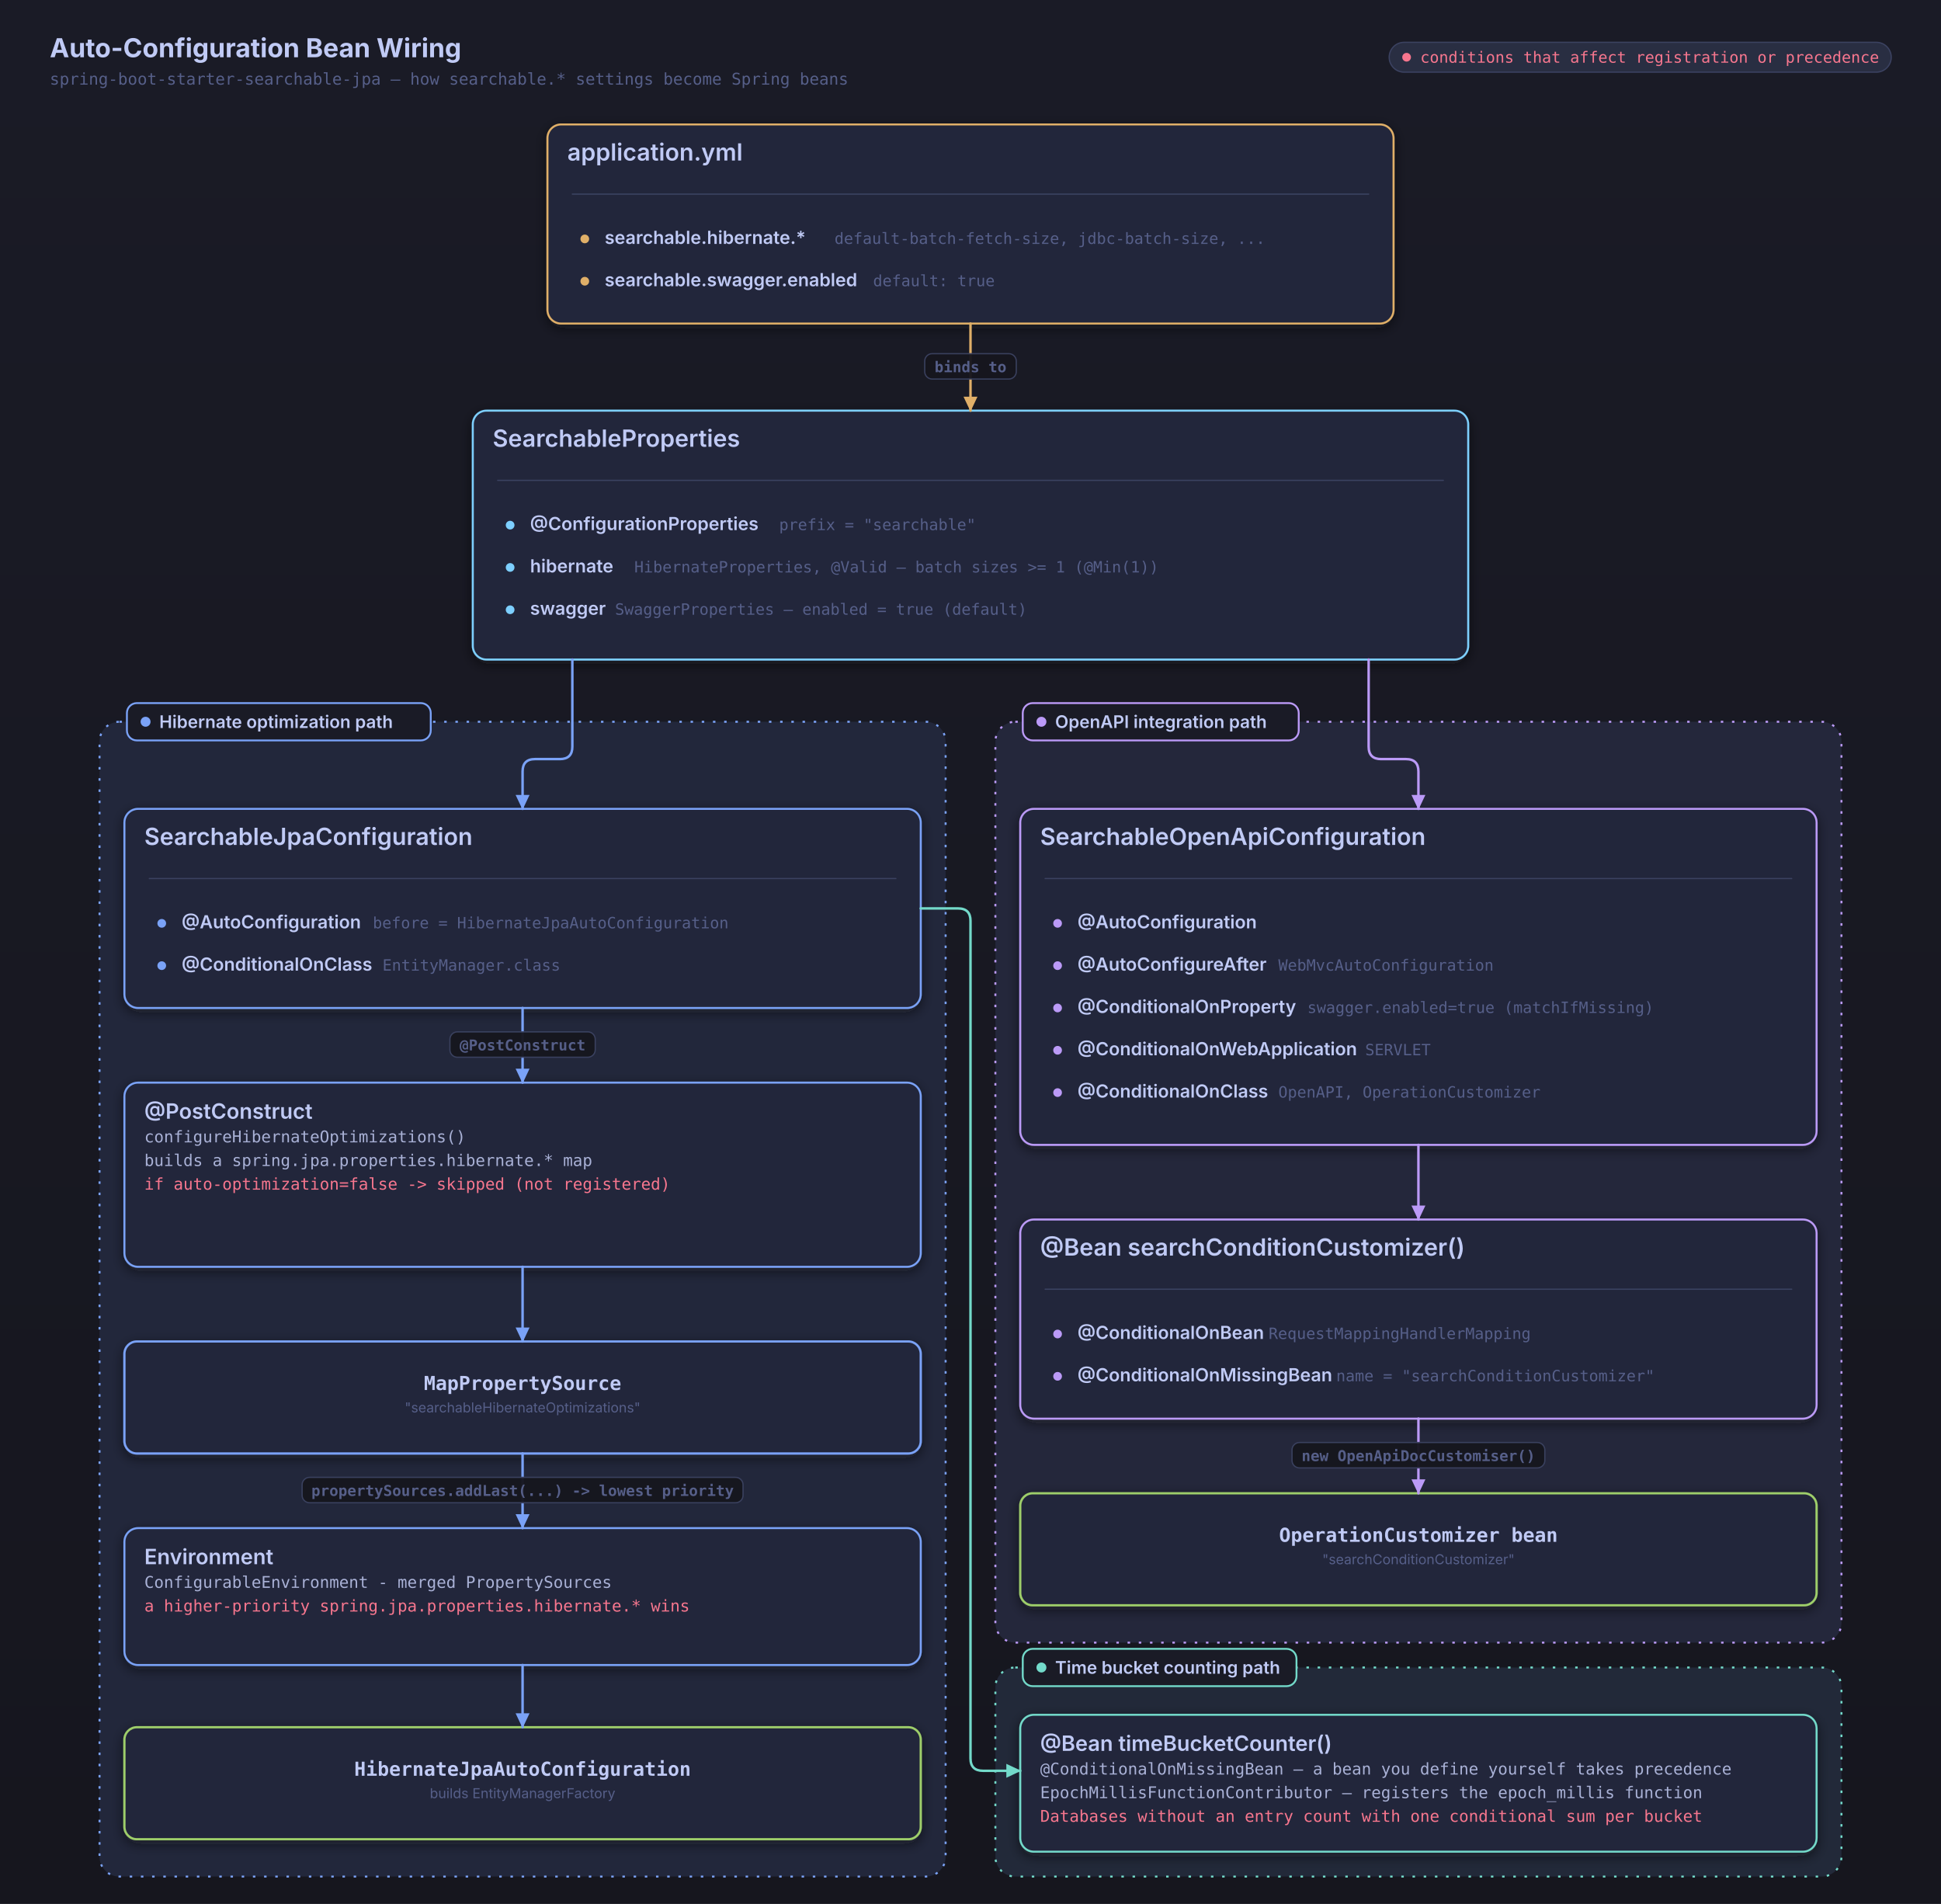
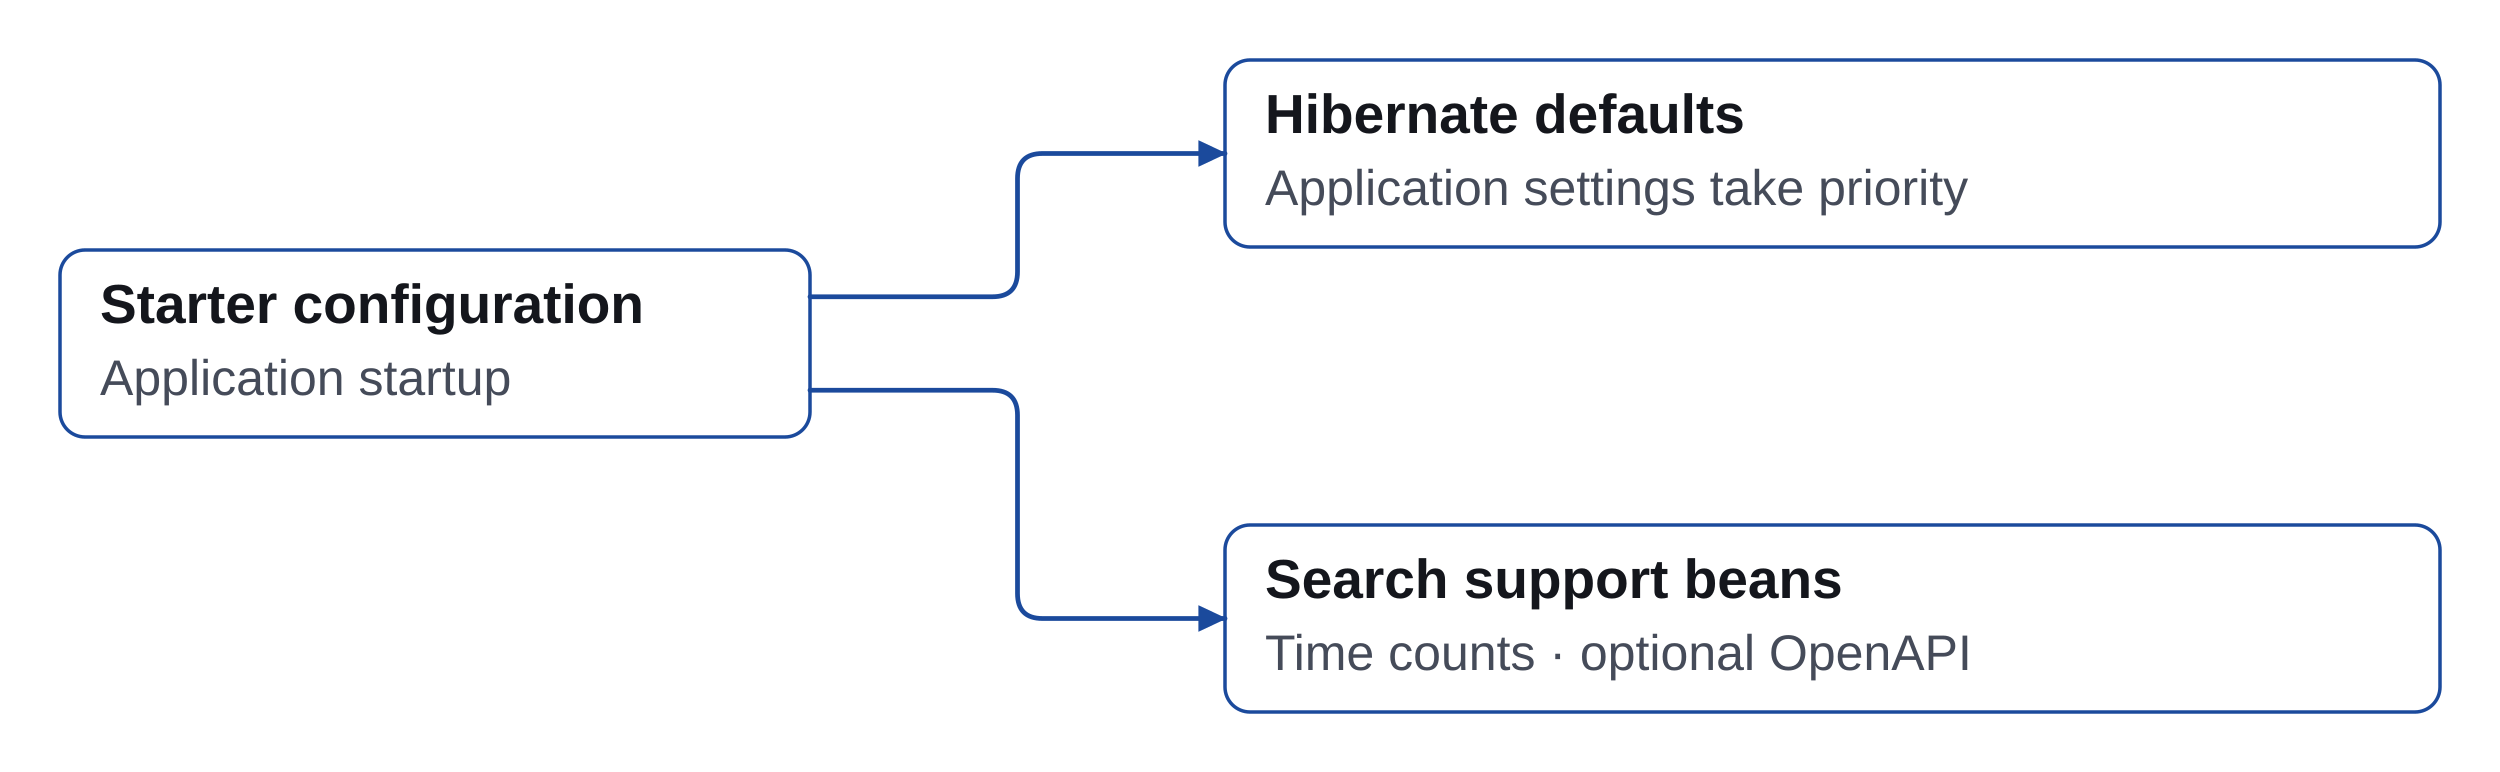
- <svg xmlns="http://www.w3.org/2000/svg" width="1560" height="1530" viewBox="0 0 1560 1530" font-family="'Inter','SF Pro Display',system-ui,-apple-system,'Segoe UI',Roboto,sans-serif">
+ <svg xmlns="http://www.w3.org/2000/svg" data-list-mode="plain" width="1000.0" height="308.8" viewBox="0 0 1000.0 308.8" font-family="Arial, 'Noto Sans KR', 'Apple SD Gothic Neo', sans-serif">
  <defs>
-     <filter id="soft" x="-30%" y="-30%" width="160%" height="160%">
-       <feDropShadow dx="0" dy="3" stdDeviation="5" flood-color="#0c0c14" flood-opacity="0.55" />
-     </filter>
    <linearGradient id="bgwash" x1="0" y1="0" x2="0" y2="1">
-       <stop offset="0" stop-color="#1a1b26" />
-       <stop offset="1" stop-color="#16161e" />
+       <stop offset="0" stop-color="#ffffff" />
+       <stop offset="1" stop-color="#ffffff" />
    </linearGradient>
-     <marker id="arr-blue" viewBox="0 0 10 10" refX="8.5" refY="5" markerWidth="7" markerHeight="7" orient="auto-start-reverse">
-       <path d="M0.5 1 L9 5 L0.5 9 z" fill="#7aa2f7" />
+     <marker id="arr-blue" viewBox="0 0 10 10" refX="8.5" refY="5" markerWidth="7" markerHeight="7" orient="auto">
+       <path d="M0.5 1 L9 5 L0.5 9 z" fill="#1b4a9c" />
    </marker>
-     <marker id="arr-green" viewBox="0 0 10 10" refX="8.5" refY="5" markerWidth="7" markerHeight="7" orient="auto-start-reverse">
-       <path d="M0.5 1 L9 5 L0.5 9 z" fill="#9ece6a" />
+     <marker id="arr-green" viewBox="0 0 10 10" refX="8.5" refY="5" markerWidth="7" markerHeight="7" orient="auto">
+       <path d="M0.5 1 L9 5 L0.5 9 z" fill="#3f7a2e" />
    </marker>
-     <marker id="arr-orange" viewBox="0 0 10 10" refX="8.5" refY="5" markerWidth="7" markerHeight="7" orient="auto-start-reverse">
-       <path d="M0.5 1 L9 5 L0.5 9 z" fill="#ff9e64" />
+     <marker id="arr-orange" viewBox="0 0 10 10" refX="8.5" refY="5" markerWidth="7" markerHeight="7" orient="auto">
+       <path d="M0.5 1 L9 5 L0.5 9 z" fill="#a8560c" />
    </marker>
-     <marker id="arr-purple" viewBox="0 0 10 10" refX="8.5" refY="5" markerWidth="7" markerHeight="7" orient="auto-start-reverse">
-       <path d="M0.5 1 L9 5 L0.5 9 z" fill="#bb9af7" />
+     <marker id="arr-purple" viewBox="0 0 10 10" refX="8.5" refY="5" markerWidth="7" markerHeight="7" orient="auto">
+       <path d="M0.5 1 L9 5 L0.5 9 z" fill="#5b46a8" />
    </marker>
-     <marker id="arr-cyan" viewBox="0 0 10 10" refX="8.5" refY="5" markerWidth="7" markerHeight="7" orient="auto-start-reverse">
-       <path d="M0.5 1 L9 5 L0.5 9 z" fill="#7dcfff" />
+     <marker id="arr-cyan" viewBox="0 0 10 10" refX="8.5" refY="5" markerWidth="7" markerHeight="7" orient="auto">
+       <path d="M0.5 1 L9 5 L0.5 9 z" fill="#0f6f96" />
    </marker>
-     <marker id="arr-teal" viewBox="0 0 10 10" refX="8.5" refY="5" markerWidth="7" markerHeight="7" orient="auto-start-reverse">
-       <path d="M0.5 1 L9 5 L0.5 9 z" fill="#73daca" />
+     <marker id="arr-teal" viewBox="0 0 10 10" refX="8.5" refY="5" markerWidth="7" markerHeight="7" orient="auto">
+       <path d="M0.5 1 L9 5 L0.5 9 z" fill="#0b6a5a" />
    </marker>
-     <marker id="arr-red" viewBox="0 0 10 10" refX="8.5" refY="5" markerWidth="7" markerHeight="7" orient="auto-start-reverse">
-       <path d="M0.5 1 L9 5 L0.5 9 z" fill="#f7768e" />
+     <marker id="arr-red" viewBox="0 0 10 10" refX="8.5" refY="5" markerWidth="7" markerHeight="7" orient="auto">
+       <path d="M0.5 1 L9 5 L0.5 9 z" fill="#a8382a" />
    </marker>
-     <marker id="arr-muted" viewBox="0 0 10 10" refX="8.5" refY="5" markerWidth="7" markerHeight="7" orient="auto-start-reverse">
-       <path d="M0.5 1 L9 5 L0.5 9 z" fill="#565f89" />
+     <marker id="arr-muted" viewBox="0 0 10 10" refX="8.5" refY="5" markerWidth="7" markerHeight="7" orient="auto">
+       <path d="M0.5 1 L9 5 L0.5 9 z" fill="#79808f" />
    </marker>
-     <marker id="arr-fg" viewBox="0 0 10 10" refX="8.5" refY="5" markerWidth="7" markerHeight="7" orient="auto-start-reverse">
-       <path d="M0.5 1 L9 5 L0.5 9 z" fill="#a9b1d6" />
+     <marker id="arr-fg" viewBox="0 0 10 10" refX="8.5" refY="5" markerWidth="7" markerHeight="7" orient="auto">
+       <path d="M0.5 1 L9 5 L0.5 9 z" fill="#454b59" />
    </marker>
-     <marker id="arr-yellow" viewBox="0 0 10 10" refX="8.5" refY="5" markerWidth="7" markerHeight="7" orient="auto-start-reverse">
-       <path d="M0.5 1 L9 5 L0.5 9 z" fill="#e0af68" />
+     <marker id="arr-yellow" viewBox="0 0 10 10" refX="8.5" refY="5" markerWidth="7" markerHeight="7" orient="auto">
+       <path d="M0.5 1 L9 5 L0.5 9 z" fill="#856310" />
    </marker>
  </defs>
-   <rect width="1560" height="1530" fill="url(#bgwash)" />
-   <rect x="80.0" y="580.0" width="680.0" height="928.0" rx="16" fill="#1f2335" stroke="#7aa2f7" stroke-width="1.6" stroke-dasharray="2 7" opacity="1" />
-   <rect x="80.0" y="580.0" width="680.0" height="928.0" rx="16" fill="#7aa2f7" opacity="0.035" />
-   <rect x="102.0" y="565.0" width="244.2" height="30.0" rx="8" fill="#1a1b26" stroke="#7aa2f7" stroke-width="1.5" />
-   <circle cx="117.0" cy="580.0" r="4" fill="#7aa2f7" />
-   <text x="128.0" y="585.0" font-family="'Inter','SF Pro Display',system-ui,-apple-system,'Segoe UI',Roboto,sans-serif" font-size="14" fill="#c0caf5" font-weight="600" text-anchor="start">Hibernate optimization path</text>
-   <rect x="800.0" y="580.0" width="680.0" height="740.0" rx="16" fill="#1f2335" stroke="#bb9af7" stroke-width="1.6" stroke-dasharray="2 7" opacity="1" />
-   <rect x="800.0" y="580.0" width="680.0" height="740.0" rx="16" fill="#bb9af7" opacity="0.035" />
-   <rect x="822.0" y="565.0" width="221.8" height="30.0" rx="8" fill="#1a1b26" stroke="#bb9af7" stroke-width="1.5" />
-   <circle cx="837.0" cy="580.0" r="4" fill="#bb9af7" />
-   <text x="848.0" y="585.0" font-family="'Inter','SF Pro Display',system-ui,-apple-system,'Segoe UI',Roboto,sans-serif" font-size="14" fill="#c0caf5" font-weight="600" text-anchor="start">OpenAPI integration path</text>
-   <text x="40.0" y="46.0" font-family="'Inter','SF Pro Display',system-ui,-apple-system,'Segoe UI',Roboto,sans-serif" font-size="21" fill="#c0caf5" font-weight="700" text-anchor="start">Auto-Configuration Bean Wiring</text>
-   <text x="40.0" y="68.0" font-family="'JetBrains Mono','SF Mono',ui-monospace,Menlo,'DejaVu Sans Mono',monospace" font-size="13" fill="#565f89" font-weight="400" text-anchor="start">spring-boot-starter-searchable-jpa — how searchable.* settings become Spring beans</text>
-   <rect x="1116.5" y="34.0" width="403.5" height="24.0" rx="12.0" fill="#292e42" stroke="#3b4261" stroke-width="1" />
-   <circle cx="1130.5" cy="46.0" r="3.5" fill="#f7768e" />
-   <text x="1141.5" y="50.4" font-family="'JetBrains Mono','SF Mono',ui-monospace,Menlo,'DejaVu Sans Mono',monospace" font-size="12.5" fill="#f7768e" font-weight="500" text-anchor="start">conditions that affect registration or precedence</text>
-   <rect x="440.0" y="100.0" width="680.0" height="160.0" rx="11" fill="#24283b" stroke="#e0af68" stroke-width="1.6" filter="url(#soft)" />
-   <text x="456.0" y="129.0" font-family="'Inter','SF Pro Display',system-ui,-apple-system,'Segoe UI',Roboto,sans-serif" font-size="19" fill="#c0caf5" font-weight="600" text-anchor="start">application.yml</text>
-   <line x1="460.0" y1="156.0" x2="1100.0" y2="156.0" stroke="#3b4261" stroke-width="1" stroke-linecap="round" />
-   <circle cx="470.0" cy="192.0" r="3.5" fill="#e0af68" />
-   <text x="486.0" y="196.0" font-family="'Inter','SF Pro Display',system-ui,-apple-system,'Segoe UI',Roboto,sans-serif" font-size="14.5" fill="#c0caf5" font-weight="600" text-anchor="start">searchable.hibernate.*</text>
-   <text x="670.7" y="196.0" font-family="'JetBrains Mono','SF Mono',ui-monospace,Menlo,'DejaVu Sans Mono',monospace" font-size="12.5" fill="#565f89" font-weight="400" text-anchor="start">default-batch-fetch-size, jdbc-batch-size, ...</text>
-   <circle cx="470.0" cy="226.0" r="3.5" fill="#e0af68" />
-   <text x="486.0" y="230.0" font-family="'Inter','SF Pro Display',system-ui,-apple-system,'Segoe UI',Roboto,sans-serif" font-size="14.5" fill="#c0caf5" font-weight="600" text-anchor="start">searchable.swagger.enabled</text>
-   <text x="701.7" y="230.0" font-family="'JetBrains Mono','SF Mono',ui-monospace,Menlo,'DejaVu Sans Mono',monospace" font-size="12.5" fill="#565f89" font-weight="400" text-anchor="start">default: true</text>
-   <rect x="380.0" y="330.0" width="800.0" height="200.0" rx="11" fill="#24283b" stroke="#7dcfff" stroke-width="1.6" filter="url(#soft)" />
-   <text x="396.0" y="359.0" font-family="'Inter','SF Pro Display',system-ui,-apple-system,'Segoe UI',Roboto,sans-serif" font-size="19" fill="#c0caf5" font-weight="600" text-anchor="start">SearchableProperties</text>
-   <line x1="400.0" y1="386.0" x2="1160.0" y2="386.0" stroke="#3b4261" stroke-width="1" stroke-linecap="round" />
-   <circle cx="410.0" cy="422.0" r="3.5" fill="#7dcfff" />
-   <text x="426.0" y="426.0" font-family="'Inter','SF Pro Display',system-ui,-apple-system,'Segoe UI',Roboto,sans-serif" font-size="14.5" fill="#c0caf5" font-weight="600" text-anchor="start">@ConfigurationProperties</text>
-   <text x="626.2" y="426.0" font-family="'JetBrains Mono','SF Mono',ui-monospace,Menlo,'DejaVu Sans Mono',monospace" font-size="12.5" fill="#565f89" font-weight="400" text-anchor="start">prefix = "searchable"</text>
-   <circle cx="410.0" cy="456.0" r="3.5" fill="#7dcfff" />
-   <text x="426.0" y="460.0" font-family="'Inter','SF Pro Display',system-ui,-apple-system,'Segoe UI',Roboto,sans-serif" font-size="14.5" fill="#c0caf5" font-weight="600" text-anchor="start">hibernate</text>
-   <text x="509.8" y="460.0" font-family="'JetBrains Mono','SF Mono',ui-monospace,Menlo,'DejaVu Sans Mono',monospace" font-size="12.5" fill="#565f89" font-weight="400" text-anchor="start">HibernateProperties, @Valid — batch sizes &gt;= 1 (@Min(1))</text>
-   <circle cx="410.0" cy="490.0" r="3.5" fill="#7dcfff" />
-   <text x="426.0" y="494.0" font-family="'Inter','SF Pro Display',system-ui,-apple-system,'Segoe UI',Roboto,sans-serif" font-size="14.5" fill="#c0caf5" font-weight="600" text-anchor="start">swagger</text>
-   <text x="494.3" y="494.0" font-family="'JetBrains Mono','SF Mono',ui-monospace,Menlo,'DejaVu Sans Mono',monospace" font-size="12.5" fill="#565f89" font-weight="400" text-anchor="start">SwaggerProperties — enabled = true (default)</text>
-   <path d="M 780.0 260.0 L 780.0 294.5 Q 780.0 295.0 780.0 295.0 L 780.0 295.0 Q 780.0 295.0 780.0 295.5 L 780.0 330.0" fill="none" stroke="#e0af68" stroke-width="2" stroke-linecap="round" stroke-linejoin="round" marker-end="url(#arr-yellow)" />
-   <rect x="743.2" y="284.2" width="73.6" height="20.4" rx="6" fill="#16161e" stroke="#3b4261" stroke-width="1" opacity="0.96" />
-   <text x="780.0" y="299.1" font-family="'JetBrains Mono','SF Mono',ui-monospace,Menlo,'DejaVu Sans Mono',monospace" font-size="12" fill="#565f89" font-weight="600" text-anchor="middle">binds to</text>
-   <rect x="100.0" y="650.0" width="640.0" height="160.0" rx="11" fill="#24283b" stroke="#7aa2f7" stroke-width="1.6" filter="url(#soft)" />
-   <text x="116.0" y="679.0" font-family="'Inter','SF Pro Display',system-ui,-apple-system,'Segoe UI',Roboto,sans-serif" font-size="19" fill="#c0caf5" font-weight="600" text-anchor="start">SearchableJpaConfiguration</text>
-   <line x1="120.0" y1="706.0" x2="720.0" y2="706.0" stroke="#3b4261" stroke-width="1" stroke-linecap="round" />
-   <circle cx="130.0" cy="742.0" r="3.5" fill="#7aa2f7" />
-   <text x="146.0" y="746.0" font-family="'Inter','SF Pro Display',system-ui,-apple-system,'Segoe UI',Roboto,sans-serif" font-size="14.5" fill="#c0caf5" font-weight="600" text-anchor="start">@AutoConfiguration</text>
-   <text x="299.6" y="746.0" font-family="'JetBrains Mono','SF Mono',ui-monospace,Menlo,'DejaVu Sans Mono',monospace" font-size="12.5" fill="#565f89" font-weight="400" text-anchor="start">before = HibernateJpaAutoConfiguration</text>
-   <circle cx="130.0" cy="776.0" r="3.5" fill="#7aa2f7" />
-   <text x="146.0" y="780.0" font-family="'Inter','SF Pro Display',system-ui,-apple-system,'Segoe UI',Roboto,sans-serif" font-size="14.5" fill="#c0caf5" font-weight="600" text-anchor="start">@ConditionalOnClass</text>
-   <text x="307.4" y="780.0" font-family="'JetBrains Mono','SF Mono',ui-monospace,Menlo,'DejaVu Sans Mono',monospace" font-size="12.5" fill="#565f89" font-weight="400" text-anchor="start">EntityManager.class</text>
-   <rect x="100.0" y="870.0" width="640.0" height="148.0" rx="11" fill="#24283b" stroke="#7aa2f7" stroke-width="1.6" filter="url(#soft)" />
-   <text x="116.0" y="899.0" font-family="'Inter','SF Pro Display',system-ui,-apple-system,'Segoe UI',Roboto,sans-serif" font-size="17" fill="#c0caf5" font-weight="600" text-anchor="start">@PostConstruct</text>
-   <text x="116.0" y="918.0" font-family="'JetBrains Mono','SF Mono',ui-monospace,Menlo,'DejaVu Sans Mono',monospace" font-size="13" fill="#a9b1d6" font-weight="400" text-anchor="start">configureHibernateOptimizations()</text>
-   <text x="116.0" y="937.0" font-family="'JetBrains Mono','SF Mono',ui-monospace,Menlo,'DejaVu Sans Mono',monospace" font-size="13" fill="#a9b1d6" font-weight="400" text-anchor="start">builds a spring.jpa.properties.hibernate.* map</text>
-   <text x="116.0" y="956.0" font-family="'JetBrains Mono','SF Mono',ui-monospace,Menlo,'DejaVu Sans Mono',monospace" font-size="13" fill="#f7768e" font-weight="400" text-anchor="start">if auto-optimization=false -&gt; skipped (not registered)</text>
-   <rect x="100.0" y="1078.0" width="640.0" height="90.0" rx="10" fill="#24283b" stroke="#7aa2f7" stroke-width="1.8" filter="url(#soft)" />
-   <text x="420.0" y="1117.0" font-family="'JetBrains Mono','SF Mono',ui-monospace,Menlo,'DejaVu Sans Mono',monospace" font-size="15.5" fill="#c0caf5" font-weight="700" text-anchor="middle">MapPropertySource</text>
-   <text x="420.0" y="1135.0" font-family="'Inter','SF Pro Display',system-ui,-apple-system,'Segoe UI',Roboto,sans-serif" font-size="11" fill="#565f89" font-weight="400" text-anchor="middle">"searchableHibernateOptimizations"</text>
-   <rect x="100.0" y="1228.0" width="640.0" height="110.0" rx="11" fill="#24283b" stroke="#7aa2f7" stroke-width="1.6" filter="url(#soft)" />
-   <text x="116.0" y="1257.0" font-family="'Inter','SF Pro Display',system-ui,-apple-system,'Segoe UI',Roboto,sans-serif" font-size="17" fill="#c0caf5" font-weight="600" text-anchor="start">Environment</text>
-   <text x="116.0" y="1276.0" font-family="'JetBrains Mono','SF Mono',ui-monospace,Menlo,'DejaVu Sans Mono',monospace" font-size="13" fill="#a9b1d6" font-weight="400" text-anchor="start">ConfigurableEnvironment - merged PropertySources</text>
-   <text x="116.0" y="1295.0" font-family="'JetBrains Mono','SF Mono',ui-monospace,Menlo,'DejaVu Sans Mono',monospace" font-size="13" fill="#f7768e" font-weight="400" text-anchor="start">a higher-priority spring.jpa.properties.hibernate.* wins</text>
-   <rect x="100.0" y="1388.0" width="640.0" height="90.0" rx="10" fill="#24283b" stroke="#9ece6a" stroke-width="1.8" filter="url(#soft)" />
-   <text x="420.0" y="1427.0" font-family="'JetBrains Mono','SF Mono',ui-monospace,Menlo,'DejaVu Sans Mono',monospace" font-size="15.5" fill="#c0caf5" font-weight="700" text-anchor="middle">HibernateJpaAutoConfiguration</text>
-   <text x="420.0" y="1445.0" font-family="'Inter','SF Pro Display',system-ui,-apple-system,'Segoe UI',Roboto,sans-serif" font-size="11" fill="#565f89" font-weight="400" text-anchor="middle">builds EntityManagerFactory</text>
-   <path d="M 420.0 810.0 L 420.0 839.5 Q 420.0 840.0 420.0 840.0 L 420.0 840.0 Q 420.0 840.0 420.0 840.5 L 420.0 870.0" fill="none" stroke="#7aa2f7" stroke-width="2" stroke-linecap="round" stroke-linejoin="round" marker-end="url(#arr-blue)" />
-   <rect x="361.6" y="829.2" width="116.8" height="20.4" rx="6" fill="#16161e" stroke="#3b4261" stroke-width="1" opacity="0.96" />
-   <text x="420.0" y="844.1" font-family="'JetBrains Mono','SF Mono',ui-monospace,Menlo,'DejaVu Sans Mono',monospace" font-size="12" fill="#565f89" font-weight="600" text-anchor="middle">@PostConstruct</text>
-   <path d="M 420.0 1018.0 L 420.0 1047.5 Q 420.0 1048.0 420.0 1048.0 L 420.0 1048.0 Q 420.0 1048.0 420.0 1048.5 L 420.0 1078.0" fill="none" stroke="#7aa2f7" stroke-width="2" stroke-linecap="round" stroke-linejoin="round" marker-end="url(#arr-blue)" />
-   <path d="M 420.0 1168.0 L 420.0 1197.5 Q 420.0 1198.0 420.0 1198.0 L 420.0 1198.0 Q 420.0 1198.0 420.0 1198.5 L 420.0 1228.0" fill="none" stroke="#7aa2f7" stroke-width="2" stroke-linecap="round" stroke-linejoin="round" marker-end="url(#arr-blue)" />
-   <rect x="242.8" y="1187.2" width="354.4" height="20.4" rx="6" fill="#16161e" stroke="#3b4261" stroke-width="1" opacity="0.96" />
-   <text x="420.0" y="1202.1" font-family="'JetBrains Mono','SF Mono',ui-monospace,Menlo,'DejaVu Sans Mono',monospace" font-size="12" fill="#565f89" font-weight="600" text-anchor="middle">propertySources.addLast(...) -&gt; lowest priority</text>
-   <path d="M 420.0 1338.0 L 420.0 1362.5 Q 420.0 1363.0 420.0 1363.0 L 420.0 1363.0 Q 420.0 1363.0 420.0 1363.5 L 420.0 1388.0" fill="none" stroke="#7aa2f7" stroke-width="2" stroke-linecap="round" stroke-linejoin="round" marker-end="url(#arr-blue)" />
-   <rect x="820.0" y="650.0" width="640.0" height="270.0" rx="11" fill="#24283b" stroke="#bb9af7" stroke-width="1.6" filter="url(#soft)" />
-   <text x="836.0" y="679.0" font-family="'Inter','SF Pro Display',system-ui,-apple-system,'Segoe UI',Roboto,sans-serif" font-size="19" fill="#c0caf5" font-weight="600" text-anchor="start">SearchableOpenApiConfiguration</text>
-   <line x1="840.0" y1="706.0" x2="1440.0" y2="706.0" stroke="#3b4261" stroke-width="1" stroke-linecap="round" />
-   <circle cx="850.0" cy="742.0" r="3.5" fill="#bb9af7" />
-   <text x="866.0" y="746.0" font-family="'Inter','SF Pro Display',system-ui,-apple-system,'Segoe UI',Roboto,sans-serif" font-size="14.5" fill="#c0caf5" font-weight="600" text-anchor="start">@AutoConfiguration</text>
-   <circle cx="850.0" cy="776.0" r="3.5" fill="#bb9af7" />
-   <text x="866.0" y="780.0" font-family="'Inter','SF Pro Display',system-ui,-apple-system,'Segoe UI',Roboto,sans-serif" font-size="14.5" fill="#c0caf5" font-weight="600" text-anchor="start">@AutoConfigureAfter</text>
-   <text x="1027.4" y="780.0" font-family="'JetBrains Mono','SF Mono',ui-monospace,Menlo,'DejaVu Sans Mono',monospace" font-size="12.5" fill="#565f89" font-weight="400" text-anchor="start">WebMvcAutoConfiguration</text>
-   <circle cx="850.0" cy="810.0" r="3.5" fill="#bb9af7" />
-   <text x="866.0" y="814.0" font-family="'Inter','SF Pro Display',system-ui,-apple-system,'Segoe UI',Roboto,sans-serif" font-size="14.5" fill="#c0caf5" font-weight="600" text-anchor="start">@ConditionalOnProperty</text>
-   <text x="1050.7" y="814.0" font-family="'JetBrains Mono','SF Mono',ui-monospace,Menlo,'DejaVu Sans Mono',monospace" font-size="12.5" fill="#565f89" font-weight="400" text-anchor="start">swagger.enabled=true (matchIfMissing)</text>
-   <circle cx="850.0" cy="844.0" r="3.5" fill="#bb9af7" />
-   <text x="866.0" y="848.0" font-family="'Inter','SF Pro Display',system-ui,-apple-system,'Segoe UI',Roboto,sans-serif" font-size="14.5" fill="#c0caf5" font-weight="600" text-anchor="start">@ConditionalOnWebApplication</text>
-   <text x="1097.2" y="848.0" font-family="'JetBrains Mono','SF Mono',ui-monospace,Menlo,'DejaVu Sans Mono',monospace" font-size="12.5" fill="#565f89" font-weight="400" text-anchor="start">SERVLET</text>
-   <circle cx="850.0" cy="878.0" r="3.5" fill="#bb9af7" />
-   <text x="866.0" y="882.0" font-family="'Inter','SF Pro Display',system-ui,-apple-system,'Segoe UI',Roboto,sans-serif" font-size="14.5" fill="#c0caf5" font-weight="600" text-anchor="start">@ConditionalOnClass</text>
-   <text x="1027.4" y="882.0" font-family="'JetBrains Mono','SF Mono',ui-monospace,Menlo,'DejaVu Sans Mono',monospace" font-size="12.5" fill="#565f89" font-weight="400" text-anchor="start">OpenAPI, OperationCustomizer</text>
-   <rect x="820.0" y="980.0" width="640.0" height="160.0" rx="11" fill="#24283b" stroke="#bb9af7" stroke-width="1.6" filter="url(#soft)" />
-   <text x="836.0" y="1009.0" font-family="'Inter','SF Pro Display',system-ui,-apple-system,'Segoe UI',Roboto,sans-serif" font-size="19" fill="#c0caf5" font-weight="600" text-anchor="start">@Bean searchConditionCustomizer()</text>
-   <line x1="840.0" y1="1036.0" x2="1440.0" y2="1036.0" stroke="#3b4261" stroke-width="1" stroke-linecap="round" />
-   <circle cx="850.0" cy="1072.0" r="3.5" fill="#bb9af7" />
-   <text x="866.0" y="1076.0" font-family="'Inter','SF Pro Display',system-ui,-apple-system,'Segoe UI',Roboto,sans-serif" font-size="14.5" fill="#c0caf5" font-weight="600" text-anchor="start">@ConditionalOnBean</text>
-   <text x="1019.6" y="1076.0" font-family="'JetBrains Mono','SF Mono',ui-monospace,Menlo,'DejaVu Sans Mono',monospace" font-size="12.5" fill="#565f89" font-weight="400" text-anchor="start">RequestMappingHandlerMapping</text>
-   <circle cx="850.0" cy="1106.0" r="3.5" fill="#bb9af7" />
-   <text x="866.0" y="1110.0" font-family="'Inter','SF Pro Display',system-ui,-apple-system,'Segoe UI',Roboto,sans-serif" font-size="14.5" fill="#c0caf5" font-weight="600" text-anchor="start">@ConditionalOnMissingBean</text>
-   <text x="1073.9" y="1110.0" font-family="'JetBrains Mono','SF Mono',ui-monospace,Menlo,'DejaVu Sans Mono',monospace" font-size="12.5" fill="#565f89" font-weight="400" text-anchor="start">name = "searchConditionCustomizer"</text>
-   <rect x="820.0" y="1200.0" width="640.0" height="90.0" rx="10" fill="#24283b" stroke="#9ece6a" stroke-width="1.8" filter="url(#soft)" />
-   <text x="1140.0" y="1239.0" font-family="'JetBrains Mono','SF Mono',ui-monospace,Menlo,'DejaVu Sans Mono',monospace" font-size="15.5" fill="#c0caf5" font-weight="700" text-anchor="middle">OperationCustomizer bean</text>
-   <text x="1140.0" y="1257.0" font-family="'Inter','SF Pro Display',system-ui,-apple-system,'Segoe UI',Roboto,sans-serif" font-size="11" fill="#565f89" font-weight="400" text-anchor="middle">"searchConditionCustomizer"</text>
-   <path d="M 1140.0 920.0 L 1140.0 949.5 Q 1140.0 950.0 1140.0 950.0 L 1140.0 950.0 Q 1140.0 950.0 1140.0 950.5 L 1140.0 980.0" fill="none" stroke="#bb9af7" stroke-width="2" stroke-linecap="round" stroke-linejoin="round" marker-end="url(#arr-purple)" />
-   <path d="M 1140.0 1140.0 L 1140.0 1169.5 Q 1140.0 1170.0 1140.0 1170.0 L 1140.0 1170.0 Q 1140.0 1170.0 1140.0 1170.5 L 1140.0 1200.0" fill="none" stroke="#bb9af7" stroke-width="2" stroke-linecap="round" stroke-linejoin="round" marker-end="url(#arr-purple)" />
-   <rect x="1038.4" y="1159.2" width="203.2" height="20.4" rx="6" fill="#16161e" stroke="#3b4261" stroke-width="1" opacity="0.96" />
-   <text x="1140.0" y="1174.1" font-family="'JetBrains Mono','SF Mono',ui-monospace,Menlo,'DejaVu Sans Mono',monospace" font-size="12" fill="#565f89" font-weight="600" text-anchor="middle">new OpenApiDocCustomiser()</text>
-   <path d="M 460.0 530.0 L 460.0 600.0 Q 460.0 610.0 450.0 610.0 L 430.0 610.0 Q 420.0 610.0 420.0 620.0 L 420.0 650.0" fill="none" stroke="#7aa2f7" stroke-width="2" stroke-linecap="round" stroke-linejoin="round" marker-end="url(#arr-blue)" />
-   <path d="M 1100.0 530.0 L 1100.0 600.0 Q 1100.0 610.0 1110.0 610.0 L 1130.0 610.0 Q 1140.0 610.0 1140.0 620.0 L 1140.0 650.0" fill="none" stroke="#bb9af7" stroke-width="2" stroke-linecap="round" stroke-linejoin="round" marker-end="url(#arr-purple)" />
-   <rect x="800.0" y="1340.0" width="680.0" height="168.0" rx="16" fill="#1f2335" stroke="#73daca" stroke-width="1.6" stroke-dasharray="2 7" opacity="1" />
-   <rect x="800.0" y="1340.0" width="680.0" height="168.0" rx="16" fill="#73daca" opacity="0.035" />
-   <rect x="822.0" y="1325.0" width="220.0" height="30.0" rx="8" fill="#1a1b26" stroke="#73daca" stroke-width="1.5" />
-   <circle cx="837.0" cy="1340.0" r="4" fill="#73daca" />
-   <text x="848.0" y="1345.0" font-family="'Inter','SF Pro Display',system-ui,-apple-system,'Segoe UI',Roboto,sans-serif" font-size="14" fill="#c0caf5" font-weight="600" text-anchor="start">Time bucket counting path</text>
-   <rect x="820.0" y="1378.0" width="640.0" height="110.0" rx="11" fill="#24283b" stroke="#73daca" stroke-width="1.6" filter="url(#soft)" />
-   <text x="836.0" y="1407.0" font-family="'Inter','SF Pro Display',system-ui,-apple-system,'Segoe UI',Roboto,sans-serif" font-size="17" fill="#c0caf5" font-weight="600" text-anchor="start">@Bean timeBucketCounter()</text>
-   <text x="836.0" y="1426.0" font-family="'JetBrains Mono','SF Mono',ui-monospace,Menlo,'DejaVu Sans Mono',monospace" font-size="13" fill="#a9b1d6" font-weight="400" text-anchor="start">@ConditionalOnMissingBean — a bean you define yourself takes precedence</text>
-   <text x="836.0" y="1445.0" font-family="'JetBrains Mono','SF Mono',ui-monospace,Menlo,'DejaVu Sans Mono',monospace" font-size="13" fill="#a9b1d6" font-weight="400" text-anchor="start">EpochMillisFunctionContributor — registers the epoch_millis function</text>
-   <text x="836.0" y="1464.0" font-family="'JetBrains Mono','SF Mono',ui-monospace,Menlo,'DejaVu Sans Mono',monospace" font-size="13" fill="#f7768e" font-weight="400" text-anchor="start">Databases without an entry count with one conditional sum per bucket</text>
-   <path d="M 740.0 730.0 L 770.0 730.0 Q 780.0 730.0 780.0 740.0 L 780.0 1413.0 Q 780.0 1423.0 790.0 1423.0 L 820.0 1423.0" fill="none" stroke="#73daca" stroke-width="2" stroke-linecap="round" stroke-linejoin="round" marker-end="url(#arr-teal)" />
+   <rect width="1000.0" height="308.8" fill="url(#bgwash)" />
+   <rect x="24.0" y="100.0" width="300.0" height="74.8" rx="10" fill="#ffffff" stroke="#1b4a9c" stroke-width="1.4" />
+   <text x="40.0" y="129.2" font-family="Arial, 'Noto Sans KR', 'Apple SD Gothic Neo', sans-serif" font-size="22" fill="#14161c" font-weight="700" text-anchor="start">Starter configuration</text>
+   <text x="40.0" y="158.0" font-family="Arial, 'Noto Sans KR', 'Apple SD Gothic Neo', sans-serif" font-size="20" fill="#454b59" font-weight="400" text-anchor="start">Application startup</text>
+   <rect x="490.0" y="24.0" width="486.0" height="74.8" rx="10" fill="#ffffff" stroke="#1b4a9c" stroke-width="1.4" />
+   <text x="506.0" y="53.2" font-family="Arial, 'Noto Sans KR', 'Apple SD Gothic Neo', sans-serif" font-size="22" fill="#14161c" font-weight="700" text-anchor="start">Hibernate defaults</text>
+   <text x="506.0" y="82.0" font-family="Arial, 'Noto Sans KR', 'Apple SD Gothic Neo', sans-serif" font-size="20" fill="#454b59" font-weight="400" text-anchor="start">Application settings take priority</text>
+   <rect x="490.0" y="210.0" width="486.0" height="74.8" rx="10" fill="#ffffff" stroke="#1b4a9c" stroke-width="1.4" />
+   <text x="506.0" y="239.2" font-family="Arial, 'Noto Sans KR', 'Apple SD Gothic Neo', sans-serif" font-size="22" fill="#14161c" font-weight="700" text-anchor="start">Search support beans</text>
+   <text x="506.0" y="268.0" font-family="Arial, 'Noto Sans KR', 'Apple SD Gothic Neo', sans-serif" font-size="20" fill="#454b59" font-weight="400" text-anchor="start">Time counts · optional OpenAPI</text>
+   <path d="M 324.0 118.7 L 397.0 118.7 Q 407.0 118.7 407.0 108.7 L 407.0 71.4 Q 407.0 61.4 417.0 61.4 L 490.0 61.4" fill="none" stroke="#1b4a9c" stroke-width="1.9" stroke-linecap="round" stroke-linejoin="round" marker-end="url(#arr-blue)" />
+   <path d="M 324.0 156.1 L 397.0 156.1 Q 407.0 156.1 407.0 166.1 L 407.0 237.4 Q 407.0 247.4 417.0 247.4 L 490.0 247.4" fill="none" stroke="#1b4a9c" stroke-width="1.9" stroke-linecap="round" stroke-linejoin="round" marker-end="url(#arr-blue)" />
</svg>
